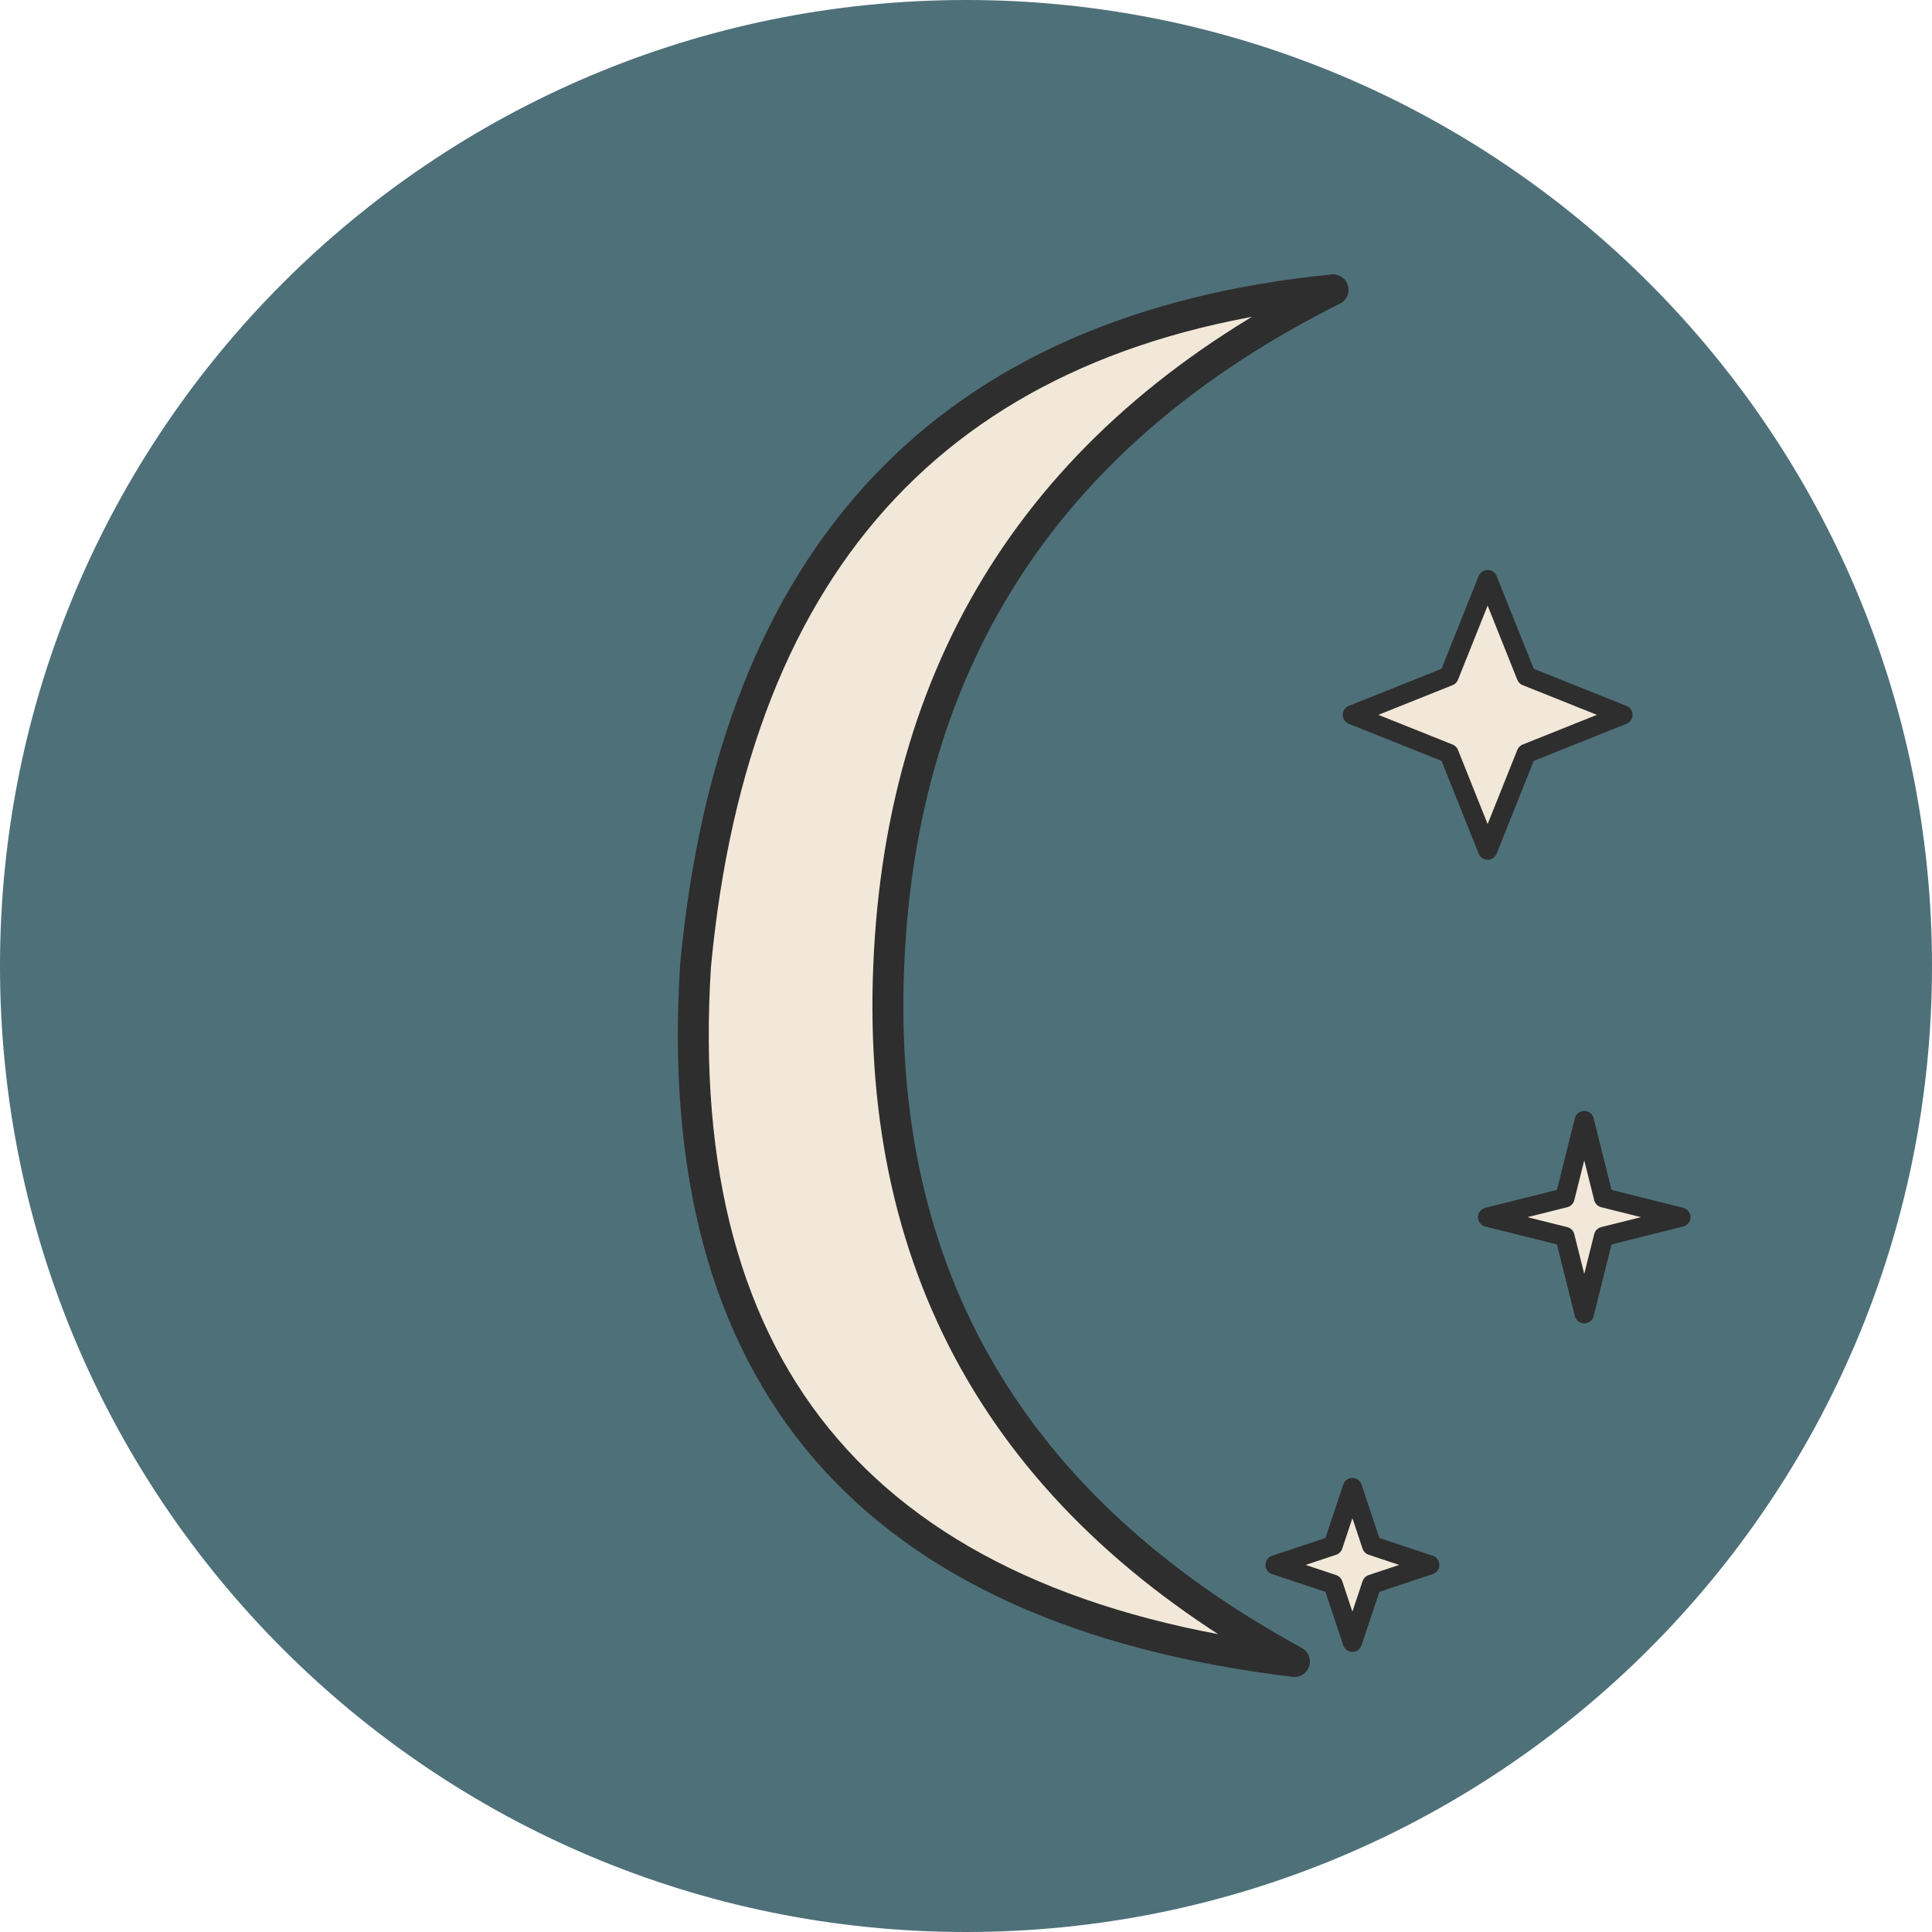
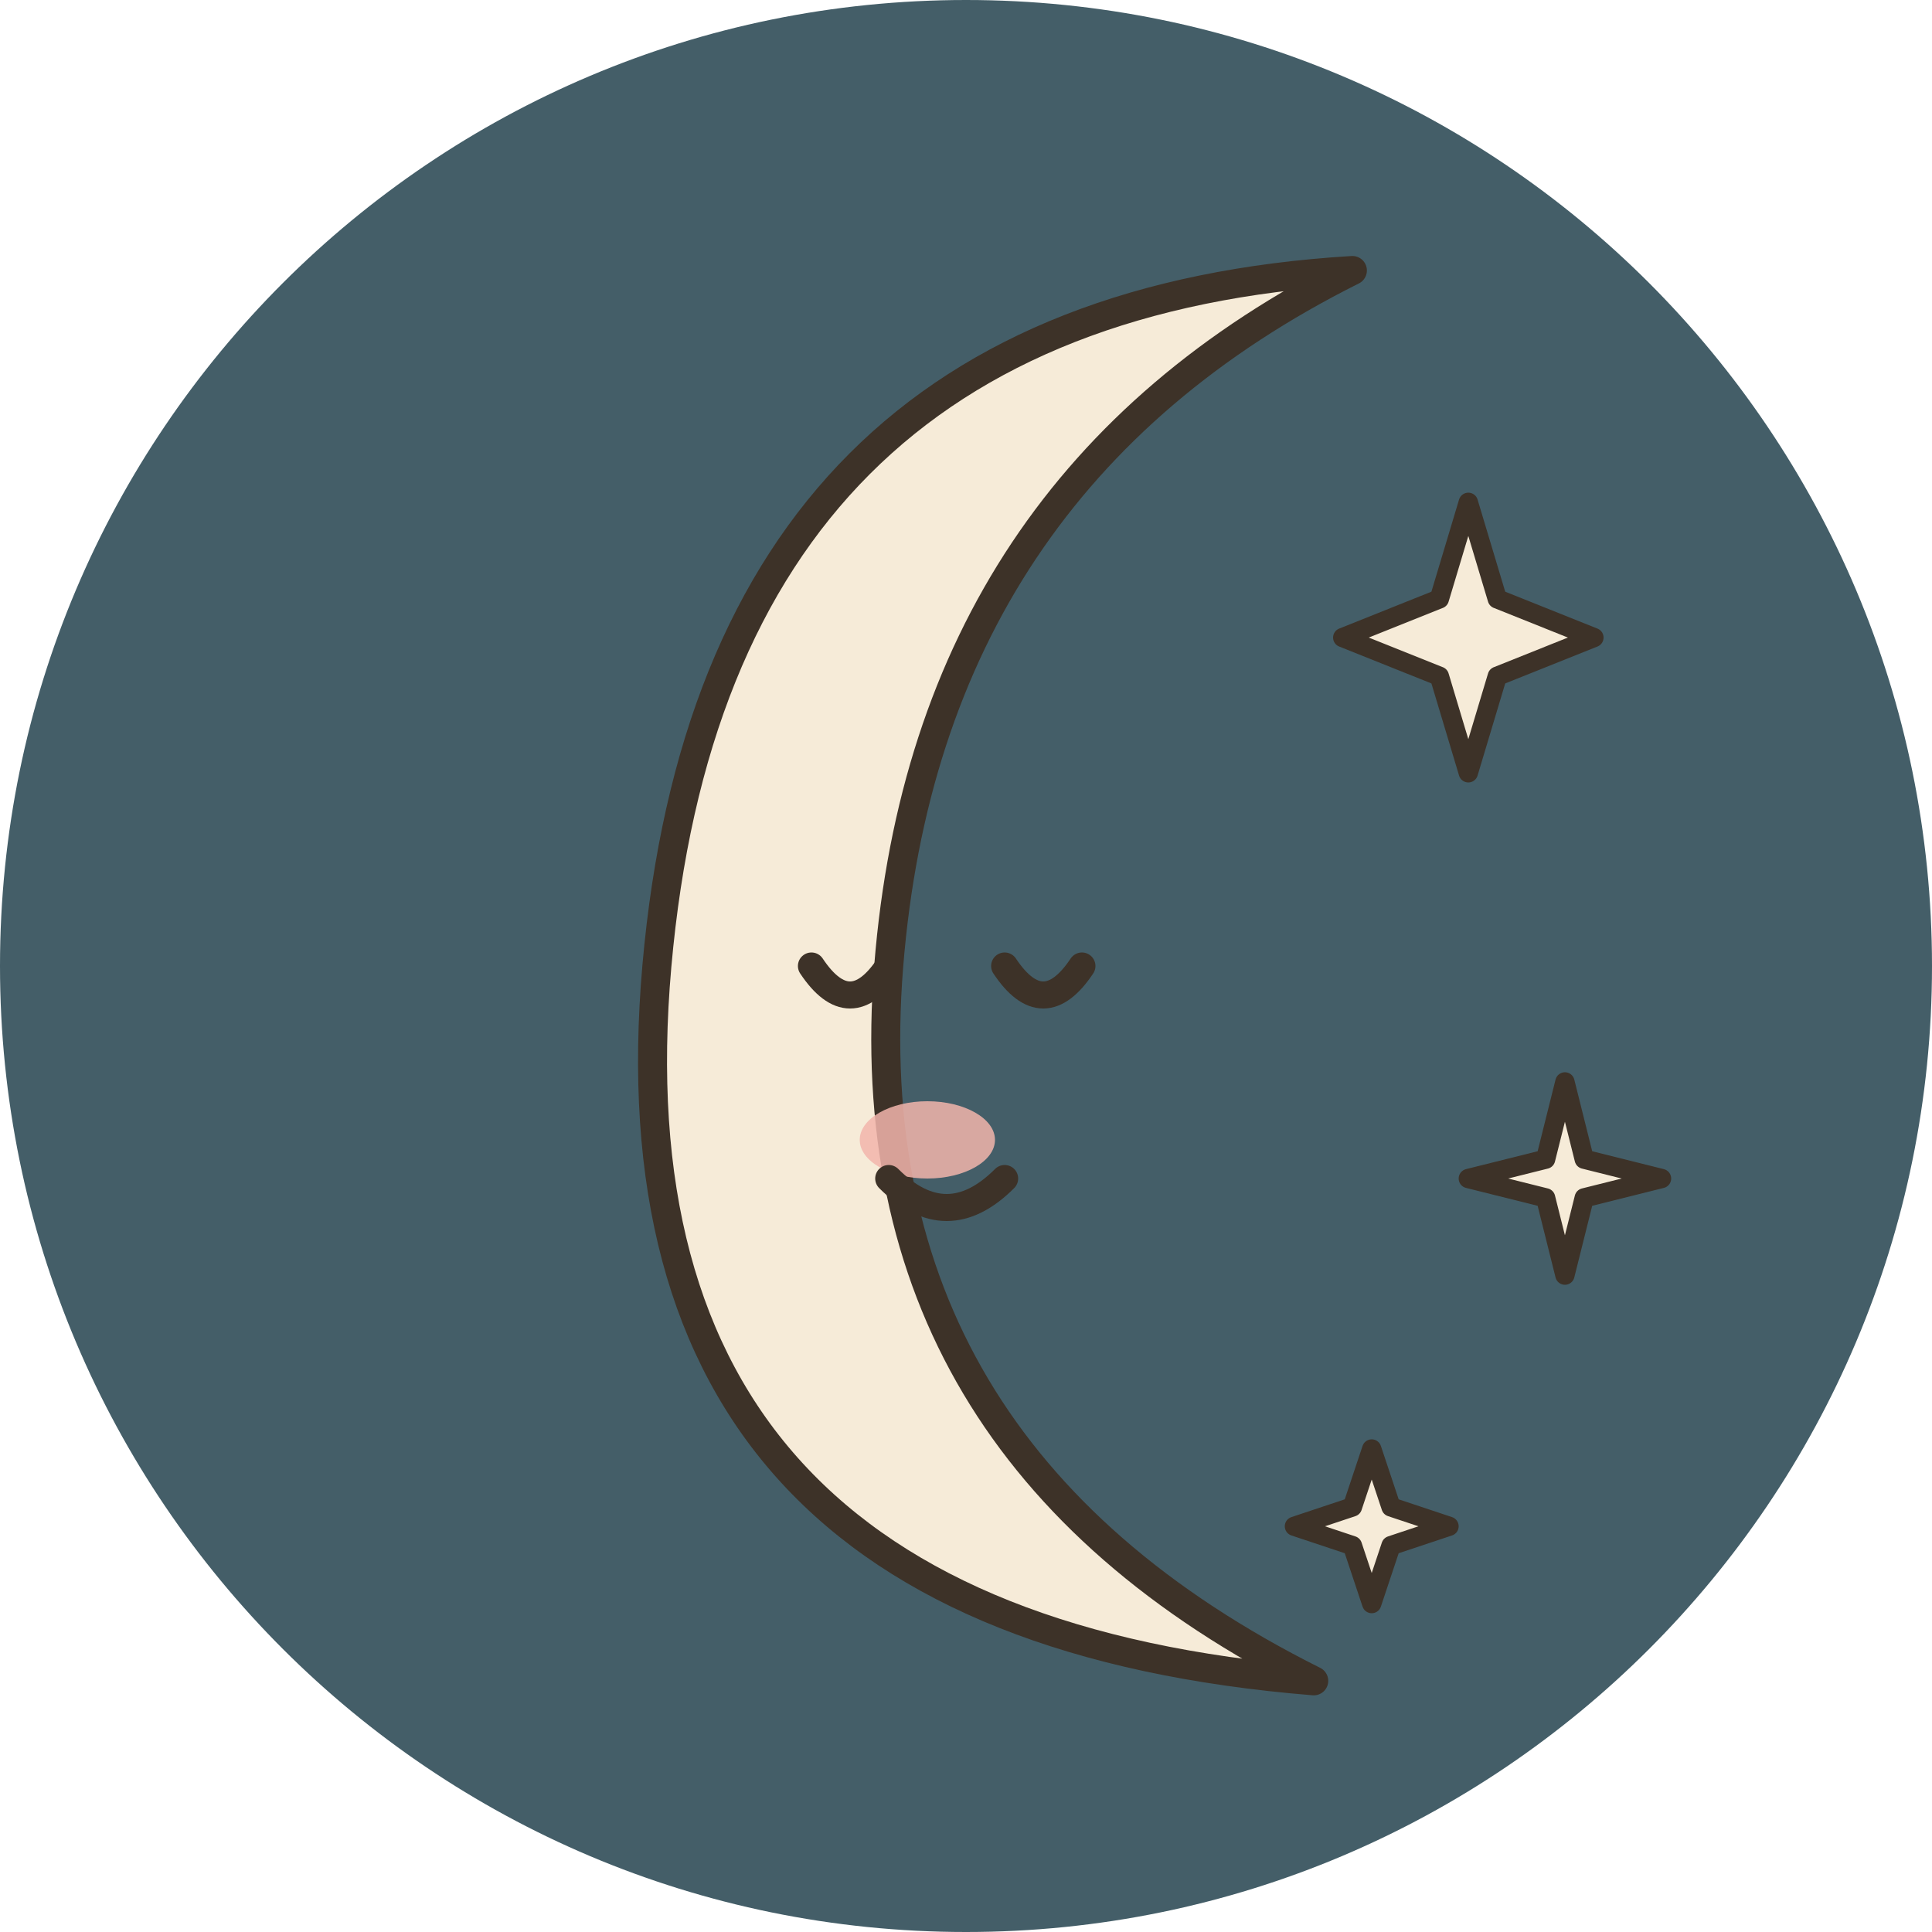
<svg xmlns="http://www.w3.org/2000/svg" viewBox="0 0 200 200" role="img" aria-label="Luna">
-   <circle cx="100" cy="100" r="100" fill="#4E7079" />
-   <path d="M138 30 Q78 36 72 100 Q68 164 134 172 Q90 148 92 100 Q94 52 138 30 Z" fill="#F2E8D9" stroke="#2E2E2E" stroke-width="3.2" stroke-linejoin="round" />
-   <g fill="#F2E8D9" stroke="#2E2E2E" stroke-width="2" stroke-linejoin="round">
-     <path d="M154 60 L158 70 L168 74 L158 78 L154 88 L150 78 L140 74 L150 70 Z" />
-     <path d="M164 116 L166 124 L174 126 L166 128 L164 136 L162 128 L154 126 L162 124 Z" />
-     <path d="M140 154 L142 160 L148 162 L142 164 L140 170 L138 164 L132 162 L138 160 Z" />
+   <circle cx="100" cy="100" r="100" fill="#445E68" />
+   <path d="M140 28 Q74 32 68 100 Q62 168 136 174 Q88 150 92 100 Q96 50 140 28 Z" fill="#F6EBD8" stroke="#3D3228" stroke-width="3" stroke-linejoin="round" />
+   <g fill="#F2B5AC" opacity="0.85">
+     <ellipse cx="96" cy="118" rx="7" ry="4" />
+   </g>
+   <g fill="none" stroke="#3D3228" stroke-width="2.8" stroke-linecap="round">
+     <path d="M84 100 Q88 106 92 100" />
+     <path d="M104 100 Q108 106 112 100" />
+     <path d="M92 122 Q98 128 104 122" />
+   </g>
+   <g fill="#F6EBD8" stroke="#3D3228" stroke-width="2" stroke-linejoin="round">
+     <path d="M152 52 L155 62 L165 66 L155 70 L152 80 L149 70 L139 66 L149 62 Z" />
+     <path d="M162 112 L164 120 L172 122 L164 124 L162 132 L160 124 L152 122 L160 120 Z" />
+     <path d="M142 150 L144 156 L150 158 L144 160 L142 166 L140 160 L134 158 L140 156 Z" />
  </g>
</svg>
